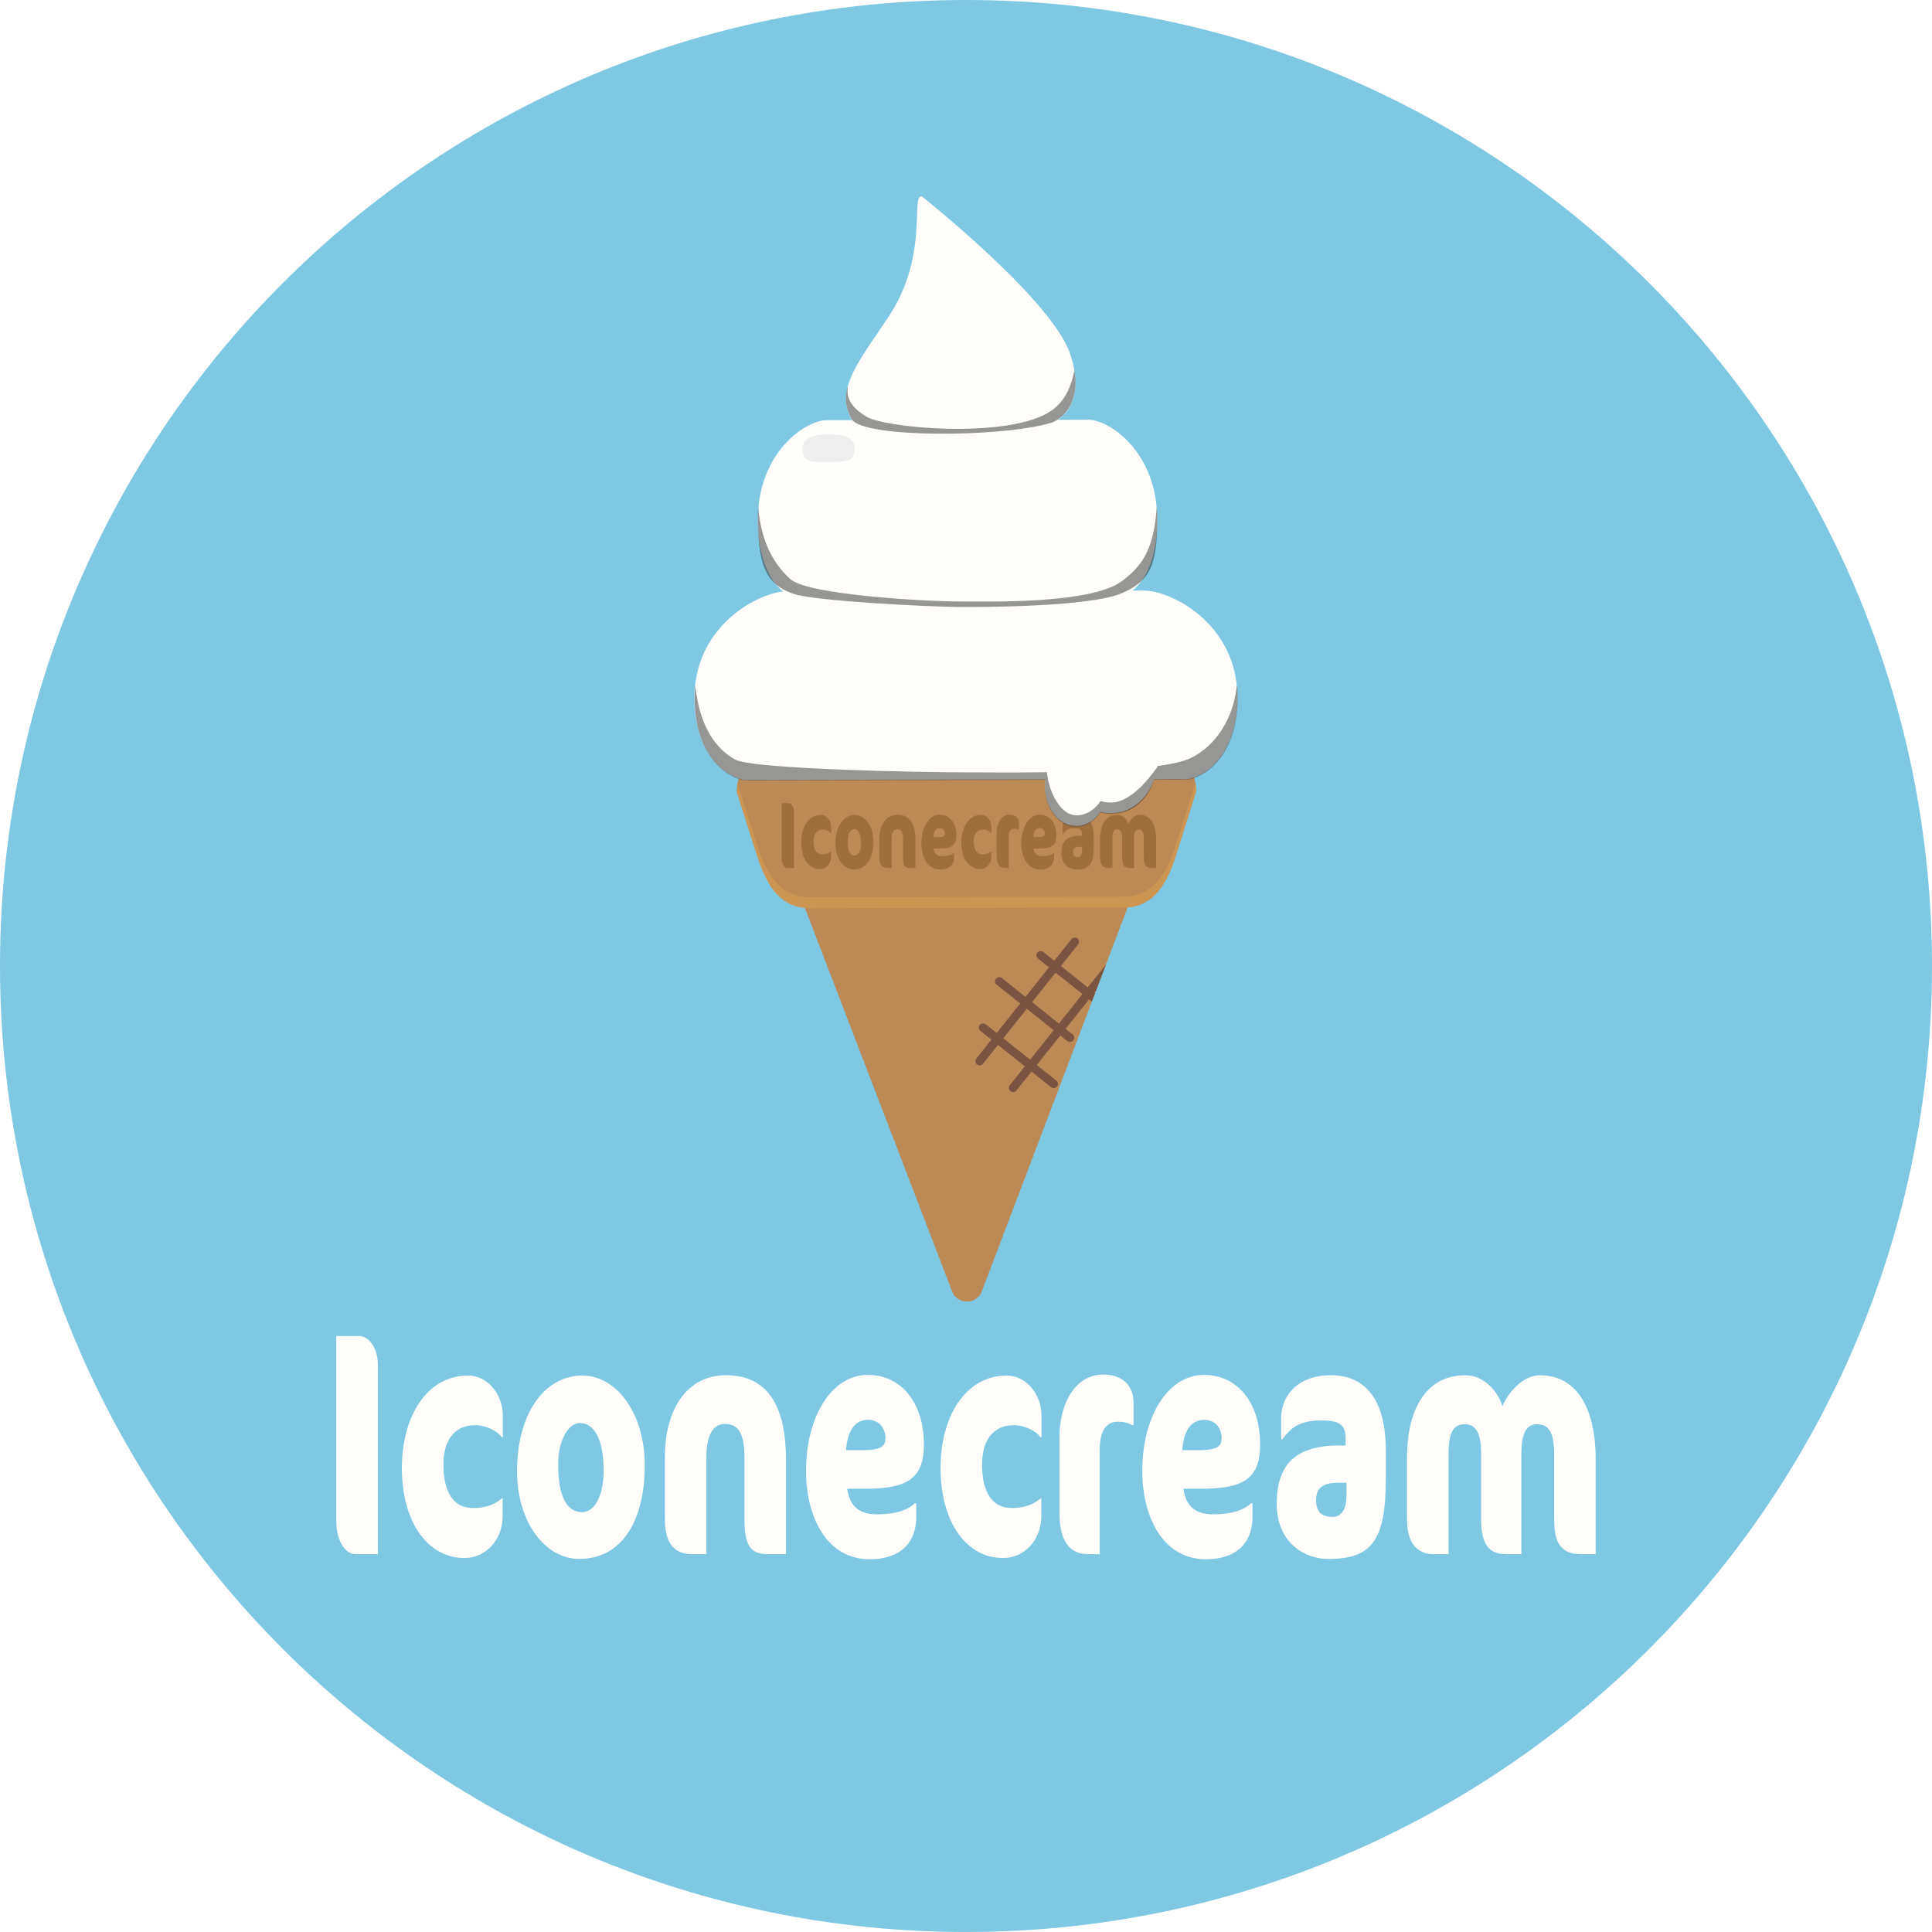
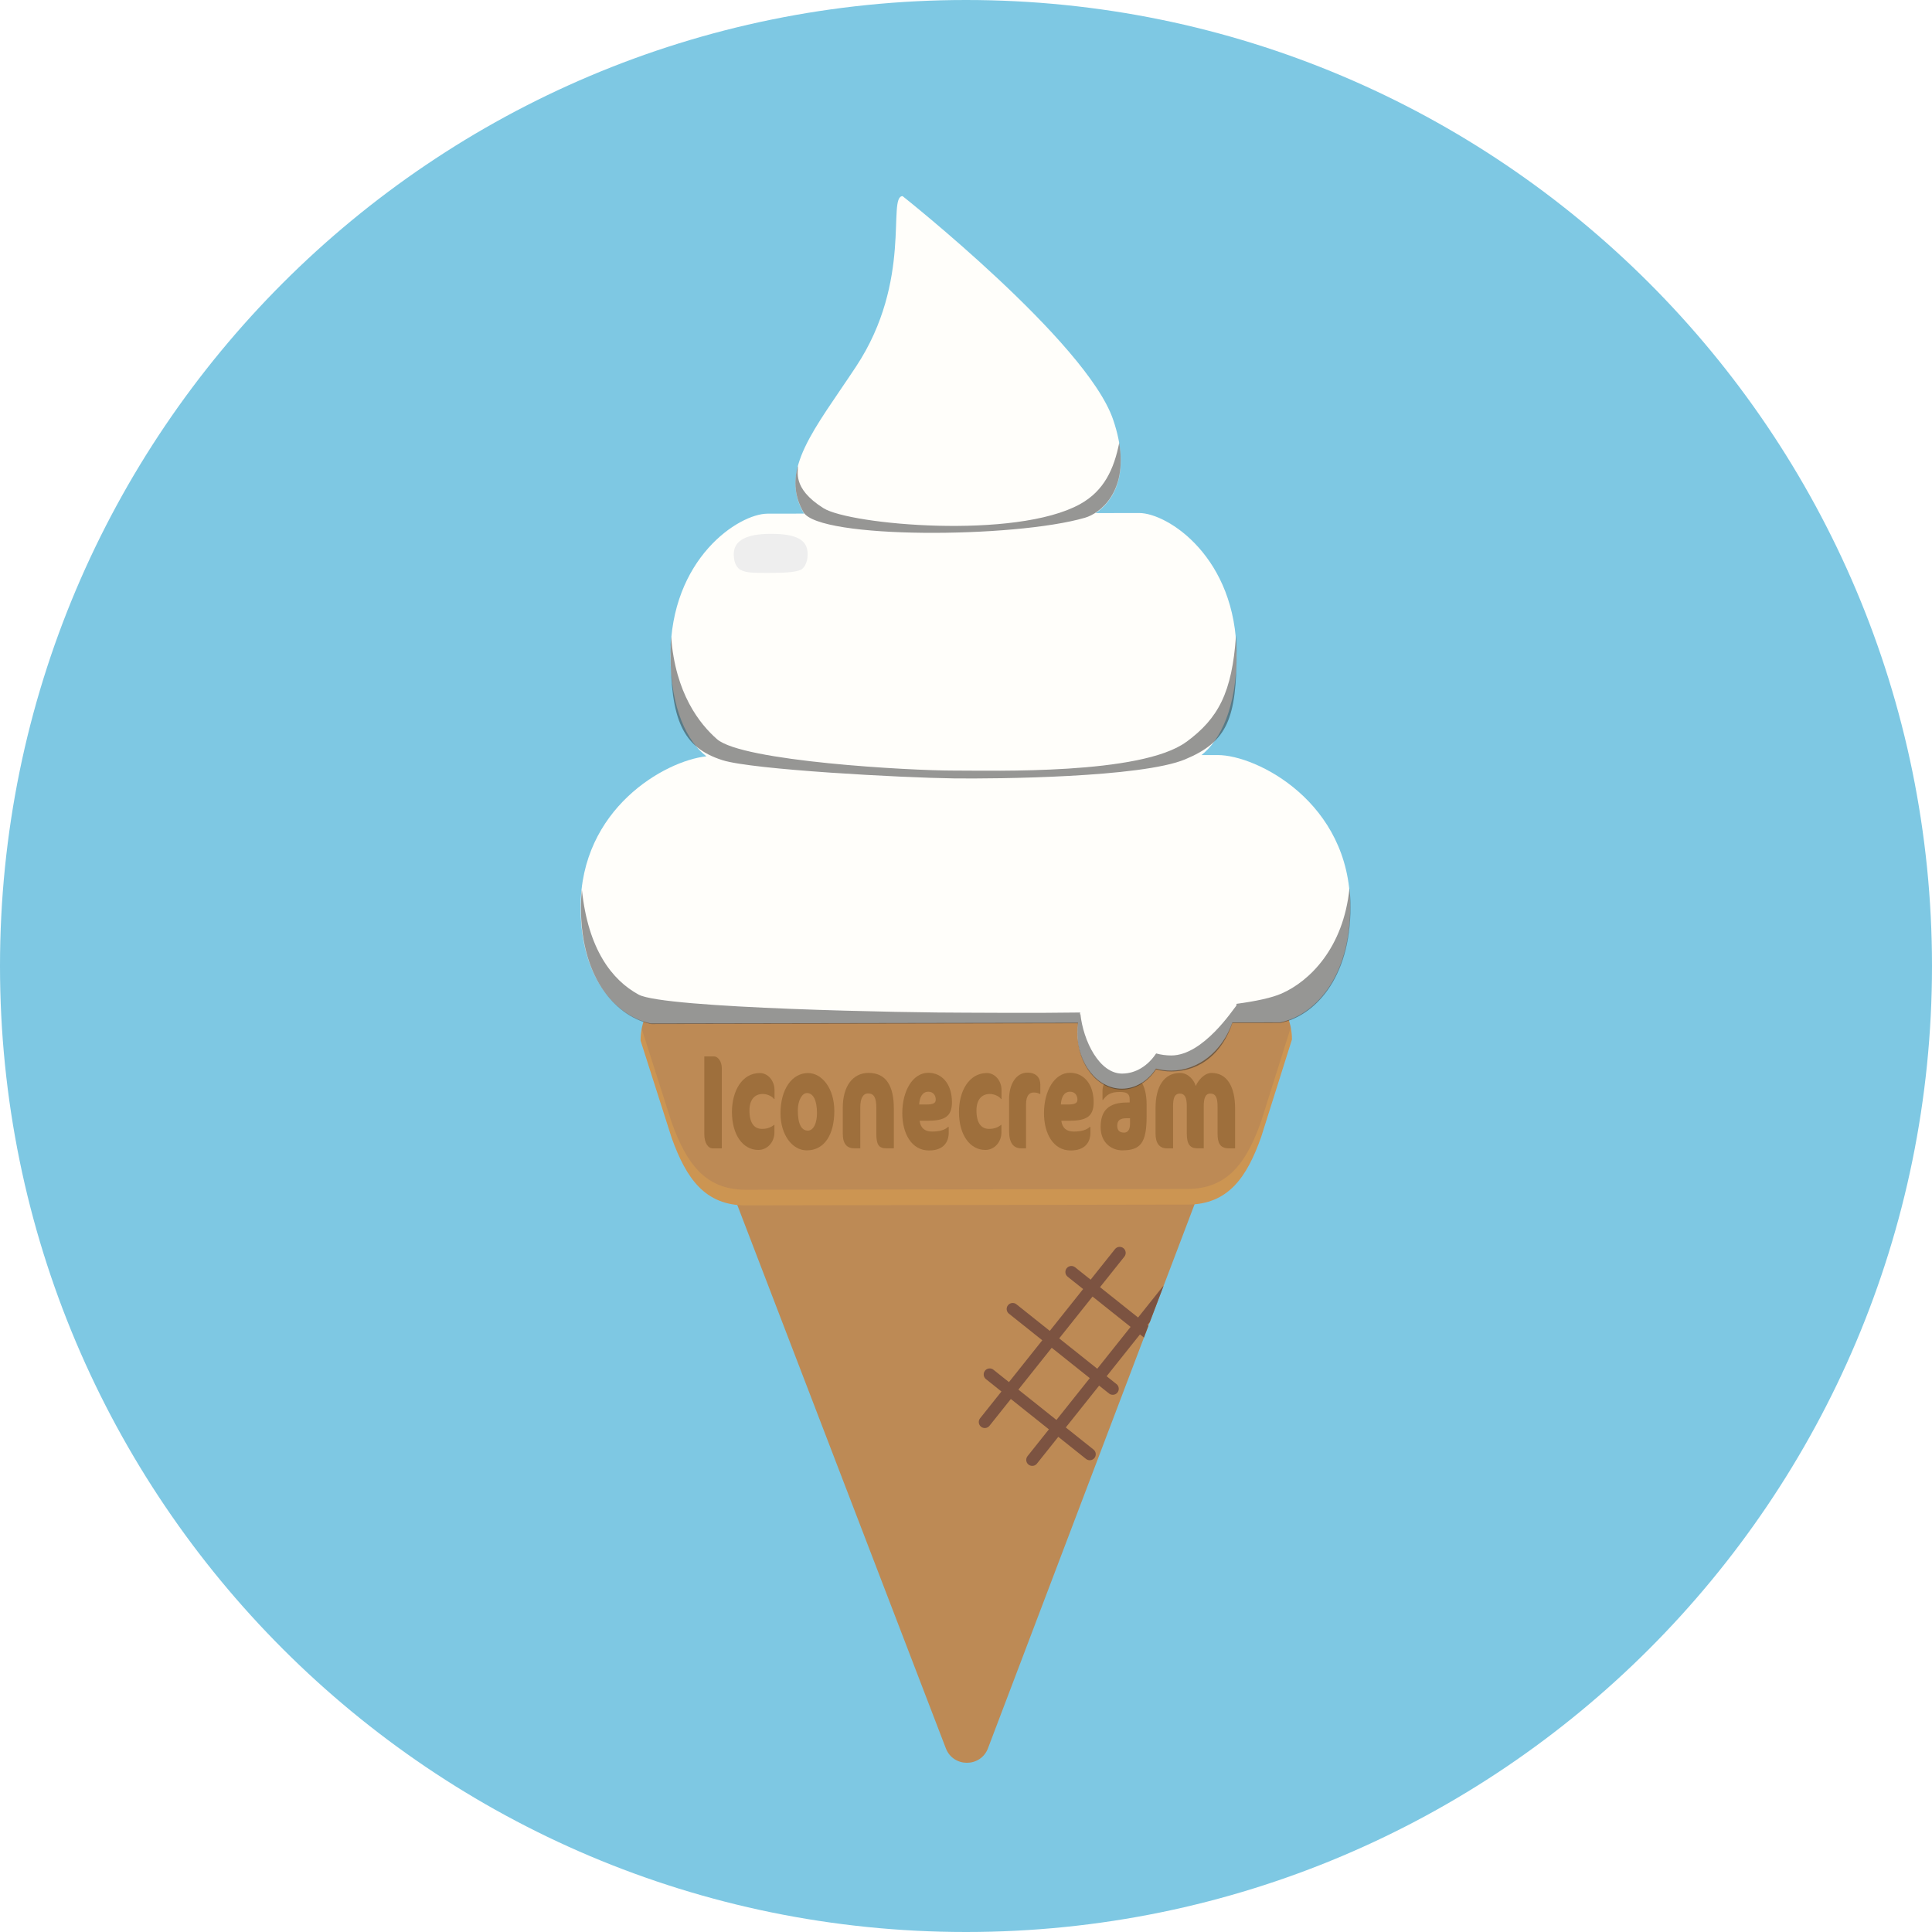
<svg xmlns="http://www.w3.org/2000/svg" viewBox="0 0 999.56 999.56">
  <defs>
    <style>.cls-1{fill:#7c5341;}.cls-2{fill:#7ec8e3;}.cls-3{fill:#fffefa;}.cls-4{fill:#caa177;mix-blend-mode:soft-light;opacity:.8;}.cls-5{fill:#9e6f3c;}.cls-6{isolation:isolate;}.cls-7{fill:#2e2e2e;opacity:.5;}.cls-8{fill:#eee;}.cls-9{fill:#bd8a55;}</style>
  </defs>
  <g class="cls-6">
    <g id="favicon">
      <circle class="cls-2" cx="499.78" cy="499.78" r="499.78" />
      <g id="ice">
-         <path class="cls-9" d="M507.97,668.1l98.72-259.93c2.05-5.4-1.94-11.18-7.72-11.17l-198.35.35c-5.78.01-9.75,5.8-7.68,11.2l99.64,259.58c2.71,7.06,12.71,7.05,15.4-.03Z" />
-         <path class="cls-9" d="M591.87,384.72l-91.88.16-91.88.16c-14.92.03-27,11.1-26.98,24.73l11.35,35.52c5.31,14.8,12.14,24.66,27.07,24.63l80.59-.14,80.59-.14c14.92-.03,21.72-9.91,26.98-24.73l11.23-35.56c-.02-13.63-12.14-24.66-27.07-24.63Z" />
-         <path class="cls-4" d="M607.7,439.21c-5.26,14.82-12.05,24.7-26.98,24.73l-80.59.14-80.59.14c-14.92.03-21.76-9.83-27.07-24.63l-10.93-34.19c-.28,1.42-.42,2.88-.42,4.37l11.35,35.52c5.31,14.8,12.14,24.66,27.07,24.63l80.59-.14,80.59-.14c14.92-.03,21.72-9.91,26.98-24.73l11.23-35.56c0-1.49-.15-2.95-.43-4.37l-10.81,34.23Z" />
-         <path class="cls-1" d="M571.66,499.71l-8.89,11.15-13.89-11.08,8.89-11.15c.76-.95.6-2.33-.35-3.08-.95-.76-2.33-.6-3.08.35l-8.89,11.15-5.66-4.51c-.95-.76-2.33-.6-3.08.35s-.6,2.33.35,3.08l5.66,4.51-12.17,15.27-12.18-9.71c-.95-.76-2.33-.6-3.08.35-.76.95-.6,2.33.35,3.08l12.18,9.71-12.17,15.27-5.66-4.51c-.95-.76-2.33-.6-3.08.35-.76.95-.6,2.33.35,3.08l5.66,4.51-7.79,9.78c-.76.95-.6,2.33.35,3.08.95.76,2.33.6,3.08-.35l7.79-9.78,13.89,11.08-7.79,9.78c-.76.95-.6,2.33.35,3.08.95.76,2.33.6,3.08-.35l7.79-9.78,10.12,8.07c.95.76,2.33.6,3.08-.35.76-.95.6-2.33-.35-3.08l-10.12-8.07,12.17-15.27,3.6,2.87c.95.76,2.33.6,3.08-.35.76-.95.6-2.33-.35-3.08l-3.6-2.87,12.17-15.27,1.44,1.15,1.64-4.31-.35-.27.86-1.08,5.02-13.21c-.15.11-.29.24-.42.4ZM532.96,548.26l-13.89-11.08,12.17-15.27,13.89,11.08-12.17,15.27ZM547.86,529.56l-13.89-11.08,12.17-15.27,13.89,11.08-12.17,15.27Z" />
-         <path class="cls-5" d="M407.37,449.1c-1.45,0-2.96-1.8-2.96-5.21v-28.36h3.57c1.24,0,2.83,1.61,2.83,4.33v29.24h-3.43Z" />
-         <path class="cls-5" d="M429.87,431.1c-.57-.88-2.32-1.85-4.1-1.85-3.13,0-4.88,2.29-4.88,6.03,0,4.57,1.75,6.71,4.57,6.71,1.98,0,3.36-.58,4.47-1.51h.07v2.77c0,3.55-2.52,6.42-5.89,6.42-5.62,0-9.62-5.5-9.62-13.87,0-7.64,3.67-14.21,10.19-14.21,2.93,0,5.35,2.77,5.35,6.23v3.26h-.17Z" />
-         <path class="cls-5" d="M442.28,421.62c5.05,0,9.59,5.55,9.59,13.82,0,8.76-3.67,14.4-10.06,14.4-5.28,0-9.59-5.64-9.59-13.52,0-8.85,4.24-14.69,10.06-14.69ZM441.87,428.92c-1.75,0-3.33,2.68-3.33,6.32,0,5.16,1.41,7.39,3.67,7.39,2.02,0,3.33-2.68,3.33-6.37,0-4.82-1.45-7.35-3.67-7.35Z" />
-         <path class="cls-5" d="M470.9,449.1c-2.83,0-3.7-1.36-3.7-5.45v-9.39c0-3.6-.84-5.21-2.99-5.21-1.85,0-2.86,1.8-2.86,5.06v14.98h-2.15c-2.72,0-4.24-1.56-4.24-5.45v-9.39c0-7.69,3.53-12.7,9.42-12.7,6.56,0,9.22,5.01,9.22,12.94v14.59h-2.69Z" />
-         <path class="cls-5" d="M485.77,439.03h-2.76c.37,2.68,1.88,3.94,4.54,3.94,2.96,0,4.81-.68,5.85-1.7h.24v2.14c0,3.41-1.92,6.47-7.2,6.47-6.39,0-9.75-6.23-9.75-13.62,0-8.12,3.8-14.74,9.52-14.74,4.84,0,8.61,3.94,8.61,10.75,0,5.35-2.79,6.76-9.05,6.76ZM486.2,428.43c-2.25,0-3.2,2.09-3.36,4.67h2.49c3.03,0,3.57-.68,3.57-1.85,0-1.36-.84-2.82-2.69-2.82Z" />
-         <path class="cls-5" d="M512.74,431.1c-.57-.88-2.32-1.85-4.1-1.85-3.13,0-4.88,2.29-4.88,6.03,0,4.57,1.75,6.71,4.57,6.71,1.98,0,3.36-.58,4.47-1.51h.07v2.77c0,3.55-2.52,6.42-5.89,6.42-5.62,0-9.62-5.5-9.62-13.87,0-7.64,3.67-14.21,10.19-14.21,2.93,0,5.35,2.77,5.35,6.23v3.26h-.17Z" />
-         <path class="cls-5" d="M526.87,429.26c-.81-.44-1.41-.54-2.25-.54-1.55,0-2.76,1.12-2.76,4.38v16.01h-1.75c-2.76,0-4.44-1.85-4.44-6.32v-11.63c0-5.4,2.52-9.68,6.73-9.68,3.2,0,4.68,1.9,4.68,4.38v3.41h-.2Z" />
-         <path class="cls-5" d="M537.49,439.03h-2.76c.37,2.68,1.88,3.94,4.54,3.94,2.96,0,4.81-.68,5.85-1.7h.24v2.14c0,3.41-1.92,6.47-7.2,6.47-6.39,0-9.75-6.23-9.75-13.62,0-8.12,3.8-14.74,9.52-14.74,4.84,0,8.61,3.94,8.61,10.75,0,5.35-2.79,6.76-9.05,6.76ZM537.93,428.43c-2.25,0-3.2,2.09-3.36,4.67h2.49c3.03,0,3.57-.68,3.57-1.85,0-1.36-.84-2.82-2.69-2.82Z" />
-         <path class="cls-5" d="M557,449.83c-3.57,0-7.9-2.43-7.9-8.51s2.96-8.95,9.69-8.95h.91v-1.12c0-2.19-1.18-2.72-3.7-2.72-3.46,0-4.74,1.17-6.05,2.92h-.17v-3.26c0-3.31,2.39-6.62,7.67-6.62s8.44,3.75,8.44,11.63v4.14c0,9.73-2.15,12.5-8.88,12.5ZM559.83,438.11h-1.28c-2.42,0-3.4.88-3.4,2.68,0,1.7.74,2.58,2.52,2.58,1.14,0,2.15-.83,2.15-3.26v-1.99Z" />
-         <path class="cls-5" d="M595.95,449.1c-3.4,0-4.17-2.09-4.17-5.4v-9.88c0-3.45-.81-4.72-2.66-4.72s-2.39,1.9-2.39,4.57v15.42h-2.22c-2.59,0-3.97-1.22-3.97-5.4v-10.12c0-3.16-.84-4.48-2.52-4.48-1.78,0-2.49,1.31-2.49,4.62v15.37h-2.22c-2.86,0-4.17-1.99-4.17-5.4v-9.39c0-7.78,3.09-12.75,8.98-12.75,2.89,0,5.08,2.58,5.68,4.77.87-2.04,3.13-4.77,5.79-4.77,5.38,0,8.58,4.62,8.58,12.99v14.55h-2.22Z" />
-         <path id="icecream" class="cls-3" d="M591.84,305.53s-2.13,0-5.93.01c6.84-5.4,12.85-17.26,12.82-36.63-.06-35.56-25.15-51.76-35.59-51.74,0,0-6.17.01-15.88.03,6.23-4.06,13.22-14.3,6.38-34.2-9.77-28.41-76.83-81.51-76.83-81.51-5.73.01,3.81,30.72-16.98,62.2-15.07,22.81-28.16,37.69-19.23,53.29.08.14.17.27.28.41-8.26.01-13.38.02-13.38.02-10.44.02-35.47,16.3-35.41,51.87.03,19.52,6.19,31.39,13.11,36.71-15.23,1.66-45.99,19.16-45.93,55.24.05,26.61,13.67,39.9,25.73,42.29,0,0,57.4-.1,114.81-.2,13.96-.02,27.92-.05,41.06-.07-.16,1.18-.25,2.38-.25,3.62.02,11.33,7.3,20.5,16.27,20.48,4.99,0,9.46-2.87,12.43-7.35,1.78.49,3.64.74,5.55.74,10.1-.02,18.74-7.29,22.32-17.59,10.88-.02,17.43-.03,17.43-.03,12.05-2.43,25.63-15.77,25.58-42.38-.07-37.95-34.16-55.22-48.36-55.2Z" />
-         <path class="cls-8" d="M428.63,224.76c-8.77.02-13.49,2.35-13.48,7.46,0,3.58,1.46,5.15,2.47,5.69,2.13,1.13,4.66,1.12,10.18,1.11,5.51,0,9.47-.13,11.88-1.15.76-.32,2.46-2.12,2.45-5.7,0-5.1-3.84-7.43-13.5-7.41Z" />
-         <path class="cls-7" d="M639.93,354.24c-2.21,21.75-14.58,33.87-24.75,38.34-3.59,1.58-9.35,2.81-16.45,3.77-.03.23-.06.45-.09.68-1.11,1.24-12.06,18.16-23.73,18.18-1.91,0-3.77-.25-5.55-.74-2.97,4.49-7.43,7.35-12.42,7.35-8.25.01-14.19-11.81-15.24-21.88-.1.14-.2.32-.28.51.08-.31.17-.62.26-.92-18.88.27-35.49.05-41.88.07-20.4.04-110.13-1.56-119.35-6.59-9.75-5.32-18.44-16.52-20.72-38.26-.24,2.16-.36,4.39-.36,6.71.05,26.61,13.67,39.9,25.73,42.29,0,0,57.4-.1,114.81-.2,13.89-.02,27.78-.05,40.86-.07-.16,1.57-.16,3.14-.16,3.71.02,11.33,7.3,20.5,16.27,20.48,4.99,0,9.46-2.87,12.43-7.35,1.78.49,3.64.75,5.55.74,11.14-.03,18.84-7.26,22.33-17.68,10.95-.02,17.54-.03,17.54-.03,12.05-2.43,25.63-15.77,25.58-42.38,0-2.31-.14-4.55-.38-6.7Z" />
-         <path class="cls-7" d="M541.59,213.92c-23.52,12.99-84.01,7.54-93.67,1.48-11.86-7.44-8.92-13.77-9.4-15.33-1.5,5.76-1.11,11.22,2.07,16.77,5.66,9.89,77,9.55,102.8,2.05,5.51-1.6,15.52-9.32,12.49-27.34-1.91,9.56-5.53,17.52-14.29,22.37Z" />
-         <path class="cls-7" d="M580.36,300.72c-16.43,12.09-70.62,10.44-84.88,10.46-16.03.03-77.23-3.37-86.45-11.47-6.27-5.5-15.22-16.61-16.74-37.5-.13,1.79-.21,3.63-.2,5.53.04,24.94,4.38,35.01,18.94,39.64,10.97,3.49,65.82,6.42,84.46,6.65,15.58.19,68.47-.31,84.44-6.95,15.35-6.39,18.85-14.77,18.8-39.71,0-1.9-.08-3.74-.22-5.53-1.45,20.89-6.45,30.26-18.15,38.87Z" />
-       </g>
-       <g id="logo">
-         <path class="cls-3" d="M183.93,804.1c-4.86,0-9.95-6.05-9.95-17.51v-95.38h11.99c4.19,0,9.5,5.4,9.5,14.56v98.32h-11.54Z" />
-         <path class="cls-3" d="M259.6,743.57c-1.92-2.94-7.8-6.22-13.8-6.22-10.52,0-16.4,7.69-16.4,20.29,0,15.38,5.88,22.58,15.38,22.58,6.67,0,11.31-1.96,15.04-5.07h.23v9.33c0,11.94-8.48,21.6-19.79,21.6-18.89,0-32.35-18.49-32.35-46.63,0-25.69,12.33-47.77,34.27-47.77,9.84,0,17.98,9.33,17.98,20.94v10.96h-.57Z" />
-         <path class="cls-3" d="M301.33,711.66c16.97,0,32.24,18.65,32.24,46.46,0,29.45-12.33,48.42-33.82,48.42-17.76,0-32.24-18.98-32.24-45.48,0-29.78,14.25-49.41,33.82-49.41ZM299.98,736.2c-5.88,0-11.2,9-11.2,21.27,0,17.34,4.75,24.87,12.33,24.87,6.79,0,11.2-9,11.2-21.43,0-16.2-4.86-24.7-12.33-24.7Z" />
-         <path class="cls-3" d="M397.59,804.1c-9.5,0-12.44-4.58-12.44-18.32v-31.58c0-12.11-2.83-17.5-10.07-17.5-6.22,0-9.61,6.05-9.61,17.01v50.39h-7.24c-9.16,0-14.25-5.23-14.25-18.32v-31.58c0-25.85,11.88-42.7,31.67-42.7,22.06,0,30.99,16.85,30.99,43.52v49.08h-9.05Z" />
-         <path class="cls-3" d="M447.58,770.23h-9.28c1.24,9,6.33,13.25,15.27,13.25,9.95,0,16.17-2.29,19.68-5.73h.79v7.2c0,11.45-6.45,21.76-24.21,21.76-21.49,0-32.8-20.94-32.8-45.81,0-27.32,12.78-49.57,32.01-49.57,16.29,0,28.96,13.25,28.96,36.16,0,18-9.39,22.74-30.43,22.74ZM449.05,734.57c-7.58,0-10.75,7.03-11.31,15.71h8.37c10.18,0,11.99-2.29,11.99-6.22,0-4.58-2.83-9.49-9.05-9.49Z" />
-         <path class="cls-3" d="M538.29,743.57c-1.92-2.94-7.81-6.22-13.8-6.22-10.52,0-16.4,7.69-16.4,20.29,0,15.38,5.88,22.58,15.38,22.58,6.67,0,11.31-1.96,15.04-5.07h.23v9.33c0,11.94-8.48,21.6-19.79,21.6-18.89,0-32.35-18.49-32.35-46.63,0-25.69,12.33-47.77,34.27-47.77,9.84,0,17.98,9.33,17.98,20.94v10.96h-.57Z" />
-         <path class="cls-3" d="M585.79,737.35c-2.71-1.47-4.75-1.8-7.58-1.8-5.2,0-9.27,3.76-9.27,14.72v53.82h-5.88c-9.27,0-14.93-6.22-14.93-21.27v-39.1c0-18.16,8.48-32.56,22.62-32.56,10.75,0,15.72,6.38,15.72,14.72v11.45h-.68Z" />
-         <path class="cls-3" d="M621.53,770.23h-9.27c1.24,9,6.33,13.25,15.27,13.25,9.95,0,16.17-2.29,19.68-5.73h.79v7.2c0,11.45-6.45,21.76-24.21,21.76-21.49,0-32.8-20.94-32.8-45.81,0-27.32,12.78-49.57,32.01-49.57,16.29,0,28.96,13.25,28.96,36.16,0,18-9.39,22.74-30.43,22.74ZM623,734.57c-7.58,0-10.75,7.03-11.31,15.71h8.37c10.18,0,11.99-2.29,11.99-6.22,0-4.58-2.83-9.49-9.05-9.49Z" />
-         <path class="cls-3" d="M687.13,806.55c-11.99,0-26.58-8.18-26.58-28.63s9.95-30.1,32.58-30.1h3.05v-3.76c0-7.36-3.96-9.16-12.44-9.16-11.65,0-15.95,3.93-20.36,9.82h-.57v-10.96c0-11.12,8.03-22.25,25.79-22.25s28.39,12.6,28.39,39.1v13.91c0,32.72-7.24,42.04-29.86,42.04ZM696.63,767.12h-4.3c-8.14,0-11.42,2.94-11.42,9,0,5.73,2.49,8.67,8.48,8.67,3.85,0,7.24-2.78,7.24-10.96v-6.71Z" />
-         <path class="cls-3" d="M818.11,804.1c-11.42,0-14.03-7.03-14.03-18.16v-33.21c0-11.62-2.71-15.87-8.94-15.87s-8.03,6.38-8.03,15.38v51.86h-7.47c-8.71,0-13.35-4.09-13.35-18.16v-34.03c0-10.63-2.83-15.05-8.48-15.05-6,0-8.37,4.42-8.37,15.54v51.7h-7.47c-9.61,0-14.03-6.71-14.03-18.16v-31.57c0-26.18,10.41-42.86,30.2-42.86,9.73,0,17.08,8.67,19.12,16.03,2.94-6.87,10.52-16.03,19.45-16.03,18.1,0,28.84,15.54,28.84,43.68v48.92h-7.47Z" />
+         <path class="cls-9" d="M511.16,904.48l139.9-368.38c2.91-7.65-2.76-15.84-10.94-15.83l-281.1.5c-8.19.01-13.82,8.22-10.88,15.87l141.21,367.88c3.84,10.01,18.02,9.99,21.82-.04Z" />
+         <path class="cls-9" d="M630.06,502.88l-130.21.23-130.21.23c-21.15.04-38.27,15.73-38.23,35.04l16.09,50.34c7.53,20.97,17.21,34.95,38.36,34.91l114.21-.2,114.21-.2c21.15-.04,30.78-14.04,38.23-35.04l15.91-50.39c-.03-19.32-17.21-34.95-38.36-34.91Z" />
+         <path class="cls-4" d="M652.49,580.1c-7.45,21-17.08,35.01-38.23,35.04l-114.21.2-114.21.2c-21.15.04-30.83-13.94-38.36-34.91l-15.49-48.45c-.39,2.01-.59,4.08-.59,6.2l16.09,50.34c7.53,20.97,17.21,34.95,38.36,34.91l114.21-.2,114.21-.2c21.15-.04,30.78-14.04,38.23-35.04l15.91-50.39c0-2.11-.21-4.19-.61-6.2l-15.31,48.51Z" />
+         <path class="cls-1" d="M601.41,665.84l-12.6,15.8-19.69-15.7,12.6-15.8c1.07-1.34.85-3.3-.49-4.37-1.34-1.07-3.3-.85-4.37.49l-12.6,15.8-8.02-6.4c-1.34-1.07-3.3-.85-4.37.49-1.07,1.34-.85,3.3.49,4.37l8.02,6.4-17.25,21.64-17.26-13.76c-1.34-1.07-3.3-.85-4.37.49-1.07,1.34-.85,3.3.49,4.37l17.26,13.76-17.25,21.64-8.02-6.4c-1.34-1.07-3.3-.85-4.37.49-1.07,1.34-.85,3.3.49,4.37l8.02,6.4-11.05,13.86c-1.07,1.34-.85,3.3.49,4.37,1.34,1.07,3.3.85,4.37-.49l11.05-13.86,19.69,15.7-11.05,13.86c-1.07,1.34-.85,3.3.49,4.37,1.34,1.07,3.3.85,4.37-.49l11.05-13.86,14.34,11.43c1.34,1.07,3.3.85,4.37-.49,1.07-1.34.85-3.3-.49-4.37l-14.34-11.43,17.25-21.64,5.11,4.07c1.34,1.07,3.3.85,4.37-.49,1.07-1.34.85-3.3-.49-4.37l-5.11-4.07,17.25-21.64,2.05,1.63,2.32-6.1-.49-.39,1.22-1.53,7.11-18.71c-.22.16-.41.34-.59.56ZM546.57,734.64l-19.69-15.7,17.25-21.64,19.69,15.7-17.25,21.64ZM567.69,708.14l-19.69-15.7,17.25-21.64,19.69,15.7-17.25,21.64Z" />
+         <path class="cls-5" d="M368.58,594.12c-2.05,0-4.19-2.55-4.19-7.38v-40.19h5.05c1.76,0,4,2.28,4,6.14v41.44h-4.86Z" />
+         <path class="cls-5" d="M400.47,568.61c-.81-1.24-3.29-2.62-5.82-2.62-4.43,0-6.91,3.24-6.91,8.55,0,6.48,2.48,9.51,6.48,9.51,2.81,0,4.77-.83,6.34-2.14h.1v3.93c0,5.03-3.58,9.1-8.34,9.1-7.96,0-13.63-7.79-13.63-19.65,0-10.82,5.2-20.13,14.44-20.13,4.15,0,7.58,3.93,7.58,8.82v4.62h-.24Z" />
+         <path class="cls-5" d="M418.06,555.17c7.15,0,13.59,7.86,13.59,19.58,0,12.41-5.2,20.41-14.25,20.41-7.48,0-13.59-8-13.59-19.17,0-12.55,6.01-20.82,14.25-20.82ZM417.49,565.51c-2.48,0-4.72,3.79-4.72,8.96,0,7.31,2,10.48,5.2,10.48,2.86,0,4.72-3.79,4.72-9.03,0-6.83-2.05-10.41-5.2-10.41Z" />
+         <path class="cls-5" d="M458.62,594.12c-4,0-5.24-1.93-5.24-7.72v-13.31c0-5.1-1.19-7.38-4.24-7.38-2.62,0-4.05,2.55-4.05,7.17v21.23h-3.05c-3.86,0-6.01-2.21-6.01-7.72v-13.31c0-10.89,5.01-17.99,13.35-17.99,9.3,0,13.06,7.1,13.06,18.34v20.68h-3.81Z" />
+         <path class="cls-5" d="M479.69,579.85h-3.91c.52,3.79,2.67,5.58,6.44,5.58,4.19,0,6.82-.97,8.29-2.41h.33v3.03c0,4.83-2.72,9.17-10.2,9.17-9.06,0-13.82-8.82-13.82-19.3,0-11.51,5.39-20.89,13.49-20.89,6.86,0,12.2,5.58,12.2,15.24,0,7.58-3.96,9.58-12.82,9.58ZM480.31,564.82c-3.19,0-4.53,2.96-4.77,6.62h3.53c4.29,0,5.05-.97,5.05-2.62,0-1.93-1.19-4-3.81-4Z" />
+         <path class="cls-5" d="M517.92,568.61c-.81-1.24-3.29-2.62-5.82-2.62-4.43,0-6.91,3.24-6.91,8.55,0,6.48,2.48,9.51,6.48,9.51,2.81,0,4.77-.83,6.34-2.14h.1v3.93c0,5.03-3.58,9.1-8.34,9.1-7.96,0-13.63-7.79-13.63-19.65,0-10.82,5.2-20.13,14.44-20.13,4.15,0,7.58,3.93,7.58,8.82v4.62h-.24Z" />
+         <path class="cls-5" d="M537.94,565.99c-1.14-.62-2-.76-3.19-.76-2.19,0-3.91,1.59-3.91,6.2v22.68h-2.48c-3.91,0-6.29-2.62-6.29-8.96v-16.48c0-7.65,3.57-13.72,9.53-13.72,4.53,0,6.63,2.69,6.63,6.21v4.83h-.29Z" />
+         <path class="cls-5" d="M553,579.85h-3.91c.52,3.79,2.67,5.58,6.44,5.58,4.19,0,6.82-.97,8.29-2.41h.33v3.03c0,4.83-2.72,9.17-10.2,9.17-9.06,0-13.82-8.82-13.82-19.3,0-11.51,5.39-20.89,13.49-20.89,6.86,0,12.2,5.58,12.2,15.24,0,7.58-3.96,9.58-12.82,9.58ZM553.62,564.82c-3.19,0-4.53,2.96-4.77,6.62h3.53c4.29,0,5.05-.97,5.05-2.62,0-1.93-1.19-4-3.81-4Z" />
+         <path class="cls-5" d="M580.64,595.16c-5.05,0-11.2-3.45-11.2-12.07s4.19-12.69,13.73-12.69h1.29v-1.59c0-3.1-1.67-3.86-5.24-3.86-4.91,0-6.72,1.65-8.58,4.14h-.24v-4.62c0-4.69,3.38-9.38,10.87-9.38s11.96,5.31,11.96,16.48v5.86c0,13.79-3.05,17.72-12.58,17.72ZM584.65,578.54h-1.81c-3.43,0-4.81,1.24-4.81,3.79,0,2.41,1.05,3.65,3.57,3.65,1.62,0,3.05-1.17,3.05-4.62v-2.83Z" />
+         <path class="cls-5" d="M635.84,594.12c-4.81,0-5.91-2.96-5.91-7.65v-14c0-4.9-1.14-6.69-3.77-6.69s-3.38,2.69-3.38,6.48v21.86h-3.15c-3.67,0-5.62-1.72-5.62-7.65v-14.34c0-4.48-1.19-6.34-3.57-6.34-2.53,0-3.53,1.86-3.53,6.55v21.79h-3.15c-4.05,0-5.91-2.83-5.91-7.65v-13.31c0-11.03,4.39-18.06,12.73-18.06,4.1,0,7.2,3.65,8.06,6.76,1.24-2.9,4.43-6.76,8.2-6.76,7.63,0,12.16,6.55,12.16,18.41v20.61h-3.15Z" />
+         <path id="icecream" class="cls-3" d="M630.01,390.65s-3.02,0-8.41.01c9.69-7.65,18.22-24.46,18.17-51.91-.09-50.4-35.64-73.35-50.44-73.33,0,0-8.75.02-22.51.04,8.83-5.76,18.73-20.26,9.04-48.47-13.85-40.26-108.88-115.51-108.88-115.51-8.12.01,5.4,43.53-24.07,88.15-21.36,32.33-39.9,53.41-27.25,75.52.11.2.24.39.39.58-11.7.02-18.97.03-18.97.03-14.8.03-50.27,23.1-50.18,73.51.05,27.66,8.77,44.49,18.58,52.02-21.59,2.35-65.18,27.15-65.09,78.28.07,37.71,19.38,56.55,36.47,59.94,0,0,81.35-.14,162.71-.29,19.79-.04,39.57-.07,58.19-.1-.23,1.67-.36,3.38-.35,5.13.03,16.05,10.35,29.05,23.06,29.03,7.08-.01,13.4-4.06,17.61-10.42,2.53.69,5.16,1.05,7.87,1.05,14.32-.03,26.56-10.33,31.63-24.93,15.42-.03,24.71-.04,24.71-.04,17.08-3.45,36.32-22.36,36.26-60.07-.1-53.78-48.41-78.26-68.54-78.22Z" />
+         <path class="cls-8" d="M398.72,276.19c-12.42.02-19.11,3.34-19.1,10.57,0,5.07,2.07,7.3,3.51,8.06,3.02,1.6,6.61,1.59,14.42,1.58,7.81-.01,13.42-.18,16.83-1.63,1.08-.46,3.49-3,3.48-8.08-.01-7.23-5.45-10.53-19.14-10.5Z" />
+         <path class="cls-7" d="M698.16,459.68c-3.13,30.82-20.66,48-35.08,54.33-5.08,2.24-13.25,3.98-23.32,5.34-.04.32-.08.64-.12.96-1.58,1.75-17.09,25.73-33.62,25.76-2.71,0-5.34-.36-7.87-1.05-4.21,6.36-10.53,10.41-17.61,10.42-11.7.02-20.11-16.73-21.59-31.01-.15.21-.28.45-.4.72.11-.44.24-.88.36-1.31-26.75.38-50.3.08-59.35.09-28.91.05-156.07-2.21-169.14-9.34-13.82-7.54-26.13-23.41-29.36-54.22-.34,3.06-.51,6.23-.5,9.5.07,37.71,19.38,56.55,36.47,59.94,0,0,81.35-.14,162.71-.29,19.68-.03,39.37-.07,57.9-.1-.23,2.23-.22,4.44-.22,5.26.03,16.05,10.35,29.05,23.06,29.03,7.08-.01,13.4-4.06,17.61-10.42,2.53.69,5.16,1.06,7.87,1.05,15.79-.05,26.71-10.29,31.64-25.06,15.51-.03,24.85-.04,24.85-.04,17.08-3.45,36.32-22.36,36.26-60.07,0-3.28-.19-6.44-.54-9.5Z" />
+         <path class="cls-7" d="M558.8,260.82c-33.33,18.41-119.06,10.68-132.75,2.1-16.81-10.54-12.65-19.51-13.32-21.73-2.12,8.16-1.57,15.9,2.93,23.77,8.03,14.02,109.13,13.54,145.69,2.9,7.8-2.27,22-13.2,17.7-38.74-2.7,13.55-7.83,24.84-20.26,31.7Z" />
+         <path class="cls-7" d="M613.75,383.84c-23.29,17.14-100.08,14.79-120.29,14.83-22.71.04-109.44-4.78-122.52-16.26-8.88-7.8-21.57-23.54-23.73-53.14-.19,2.54-.29,5.14-.29,7.84.06,35.34,6.21,49.61,26.85,56.18,15.54,4.95,93.27,9.1,119.7,9.43,22.07.27,97.04-.44,119.67-9.85,21.76-9.05,26.71-20.94,26.65-56.27,0-2.69-.12-5.3-.31-7.83-2.05,29.6-9.14,42.89-25.71,55.09Z" />
      </g>
    </g>
  </g>
</svg>
